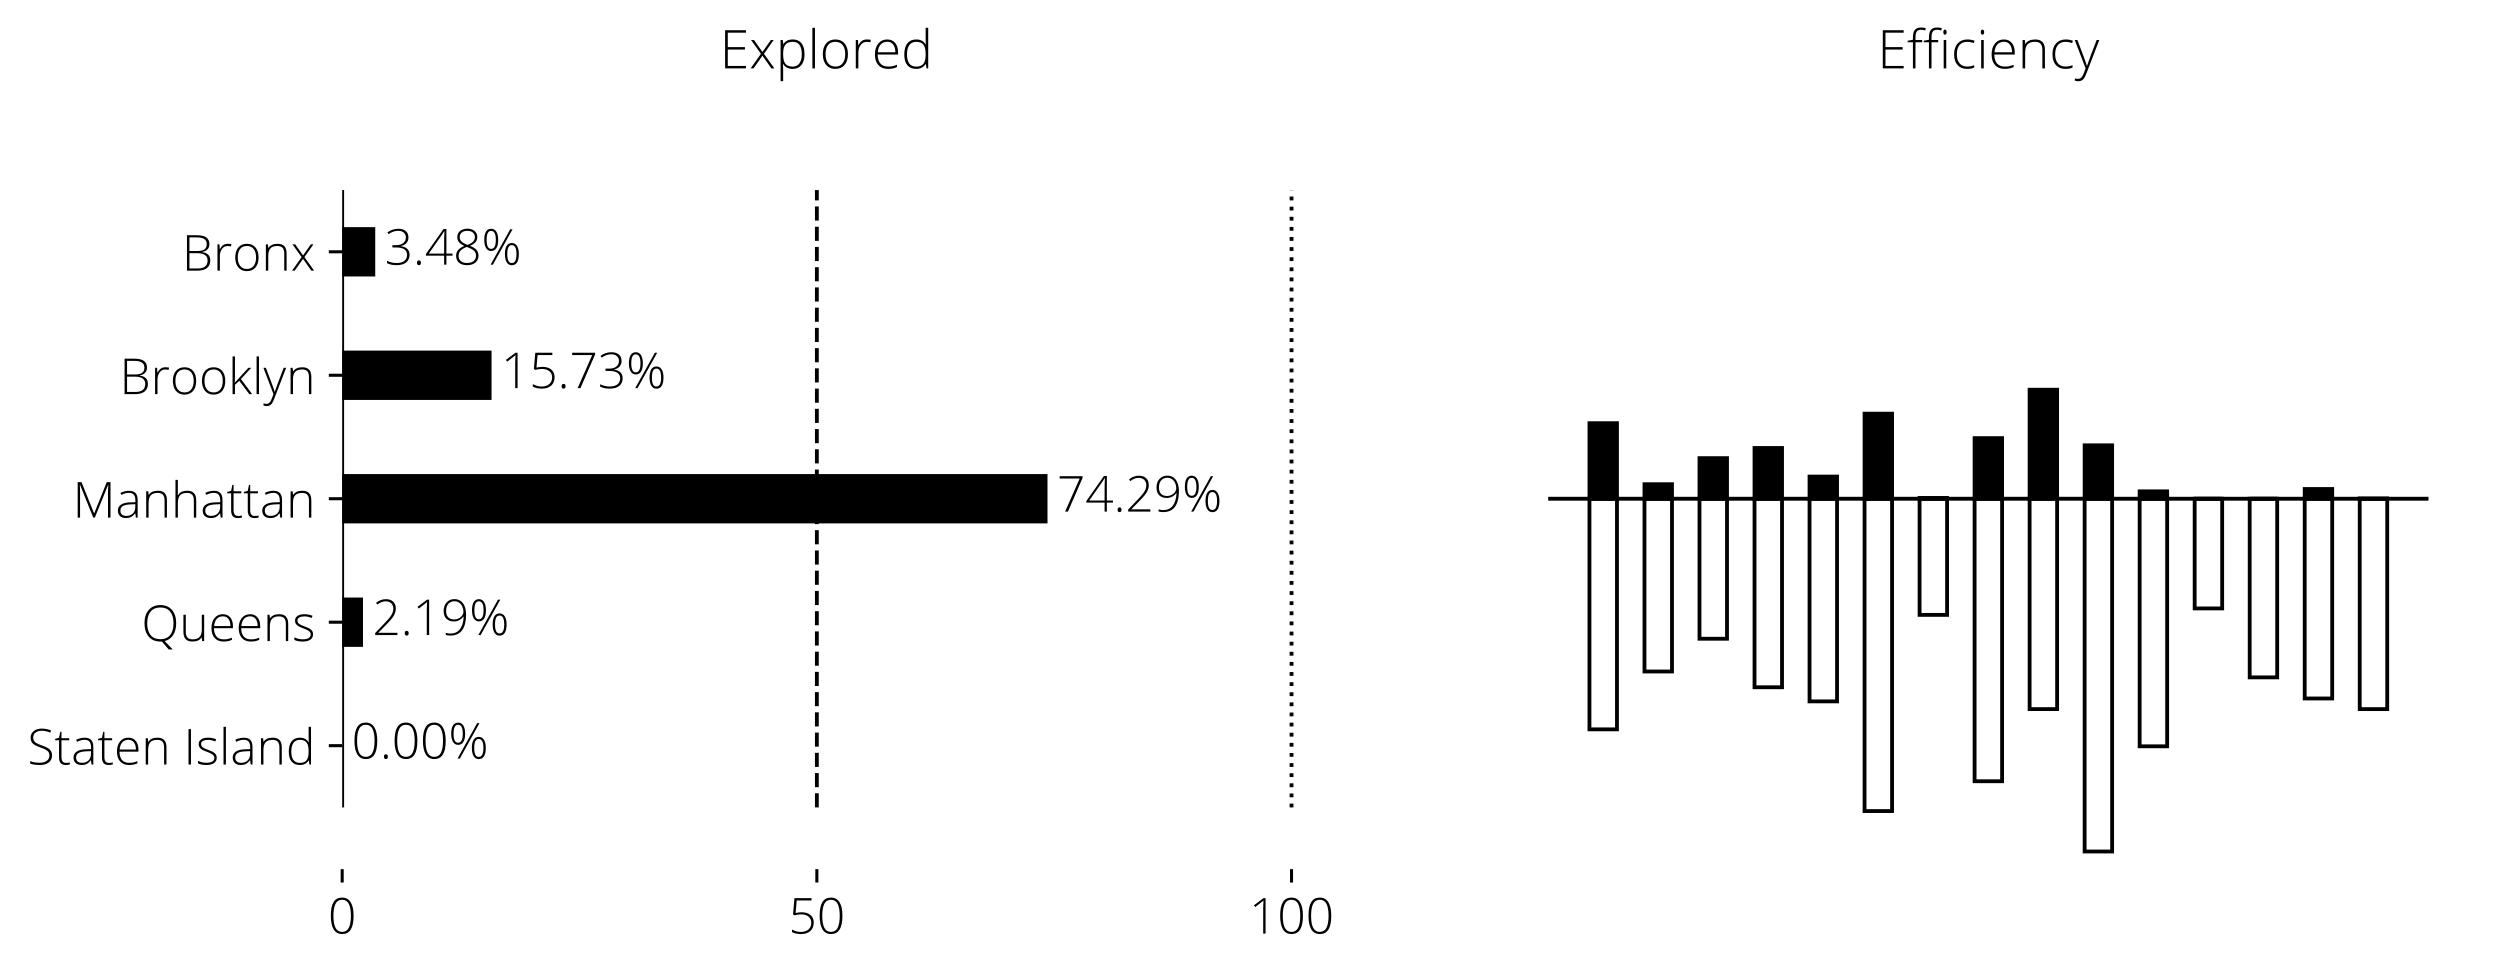
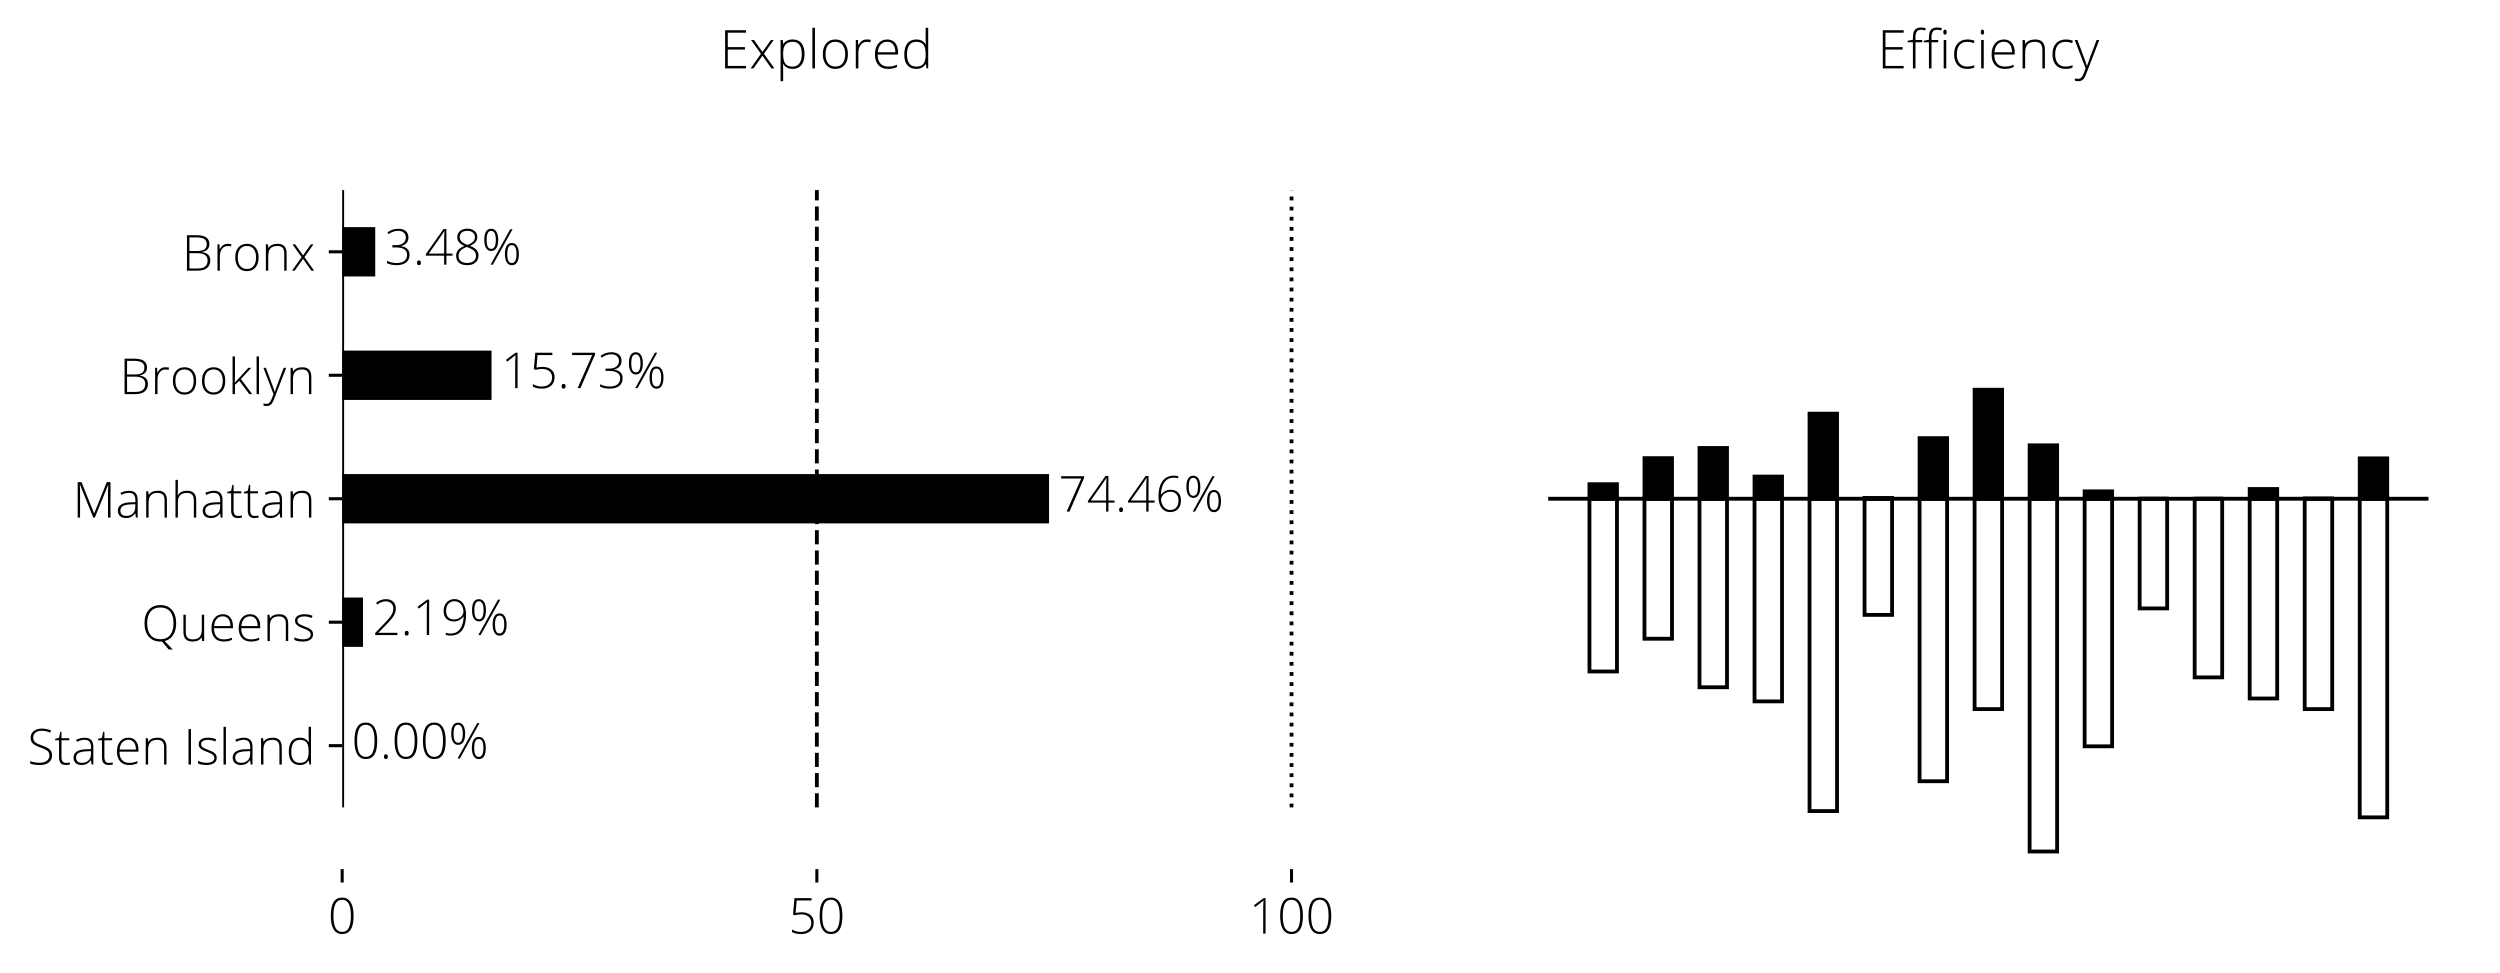
<svg xmlns="http://www.w3.org/2000/svg" xmlns:xlink="http://www.w3.org/1999/xlink" width="654.828pt" height="254.856pt" viewBox="0 0 654.828 254.856" version="1.1">
  <defs>
    <style type="text/css">*{stroke-linejoin: round; stroke-linecap: butt}</style>
  </defs>
  <g id="figure_1">
    <g id="patch_1">
      <path d="M 0 254.856  L 654.828 254.856  L 654.828 0  L 0 0  z " style="fill: #ffffff" />
    </g>
    <g id="axes_1">
      <g id="patch_2">
        <path d="M 89.628 227.654  L 343.265 227.654  L 343.265 33.614  L 89.628 33.614  L 89.628 227.654  z " style="fill: none" />
      </g>
      <g id="patch_3">
-         <path d="M 89.628 201.782  L 89.628 201.782  L 89.628 188.846  L 89.628 188.846  z " clip-path="url(#p11c38ba952)" />
+         <path d="M 89.628 201.782  L 89.628 201.782  L 89.628 188.846  L 89.628 188.846  z " clip-path="url(#p4a87112889)" />
      </g>
      <g id="patch_4">
-         <path d="M 89.628 169.442  L 95.077 169.442  L 95.077 156.506  L 89.628 156.506  z " clip-path="url(#p11c38ba952)" />
+         <path d="M 89.628 169.442  L 95.077 169.442  L 95.077 156.506  L 89.628 156.506  z " clip-path="url(#p4a87112889)" />
      </g>
      <g id="patch_5">
-         <path d="M 89.628 137.102  L 274.373 137.102  L 274.373 124.166  L 89.628 124.166  z " clip-path="url(#p11c38ba952)" />
+         <path d="M 89.628 137.102  L 274.776 137.102  L 274.776 124.166  L 89.628 124.166  z " clip-path="url(#p4a87112889)" />
      </g>
      <g id="patch_6">
-         <path d="M 89.628 104.762  L 128.753 104.762  L 128.753 91.826  L 89.628 91.826  z " clip-path="url(#p11c38ba952)" />
+         <path d="M 89.628 104.762  L 128.753 104.762  L 128.753 91.826  L 89.628 91.826  z " clip-path="url(#p4a87112889)" />
      </g>
      <g id="patch_7">
-         <path d="M 89.628 72.422  L 98.287 72.422  L 98.287 59.486  L 89.628 59.486  z " clip-path="url(#p11c38ba952)" />
+         <path d="M 89.628 72.422  L 98.287 72.422  L 98.287 59.486  L 89.628 59.486  z " clip-path="url(#p4a87112889)" />
      </g>
      <g id="matplotlib.axis_1">
        <g id="xtick_1">
          <g id="line2d_1">
            <defs>
-               <path id="m7d334b85c3" d="M 0 0  L 0 3.5  " style="stroke: #000000; stroke-width: 0.8" />
+               <path id="m765c7a4310" d="M 0 0  L 0 3.5  " style="stroke: #000000; stroke-width: 0.8" />
            </defs>
            <g>
-               <use xlink:href="#m7d334b85c3" x="89.628" y="227.654" style="stroke: #000000; stroke-width: 0.8" />
+               <use xlink:href="#m765c7a4310" x="89.628" y="227.654" style="stroke: #000000; stroke-width: 0.8" />
            </g>
          </g>
          <g id="text_1">
            <g transform="translate(85.91836 244.5322)scale(0.13 -0.13)">
              <defs>
                <path id="OpenSans-Light-30" d="M 3297 2297  Q 3297 1094 2930 515  Q 2563 -63 1819 -63  Q 1103 -63 731 532  Q 359 1128 359 2297  Q 359 3491 720 4066  Q 1081 4641 1819 4641  Q 2541 4641 2919 4045  Q 3297 3450 3297 2297  z M 697 2297  Q 697 1234 975 726  Q 1253 219 1819 219  Q 2409 219 2679 744  Q 2950 1269 2950 2297  Q 2950 3309 2679 3834  Q 2409 4359 1819 4359  Q 1228 4359 962 3834  Q 697 3309 697 2297  z " transform="scale(0.015625)" />
              </defs>
              <use xlink:href="#OpenSans-Light-30" />
            </g>
          </g>
        </g>
        <g id="xtick_2">
          <g id="line2d_2">
            <g>
-               <use xlink:href="#m7d334b85c3" x="213.96" y="227.654" style="stroke: #000000; stroke-width: 0.8" />
+               <use xlink:href="#m765c7a4310" x="213.96" y="227.654" style="stroke: #000000; stroke-width: 0.8" />
            </g>
          </g>
          <g id="text_2">
            <g transform="translate(206.5398 244.5322)scale(0.13 -0.13)">
              <defs>
                <path id="OpenSans-Light-35" d="M 1678 2747  Q 2409 2747 2829 2394  Q 3250 2041 3250 1422  Q 3250 719 2812 328  Q 2375 -63 1606 -63  Q 1266 -63 959 4  Q 653 72 447 197  L 447 519  Q 784 347 1046 280  Q 1309 213 1606 213  Q 2206 213 2568 530  Q 2931 847 2931 1388  Q 2931 1897 2578 2187  Q 2225 2478 1619 2478  Q 1213 2478 769 2356  L 581 2478  L 763 4569  L 2963 4569  L 2963 4269  L 1056 4269  L 916 2656  Q 1403 2747 1678 2747  z " transform="scale(0.015625)" />
              </defs>
              <use xlink:href="#OpenSans-Light-35" />
              <use xlink:href="#OpenSans-Light-30" x="57.08" />
            </g>
          </g>
        </g>
        <g id="xtick_3">
          <g id="line2d_3">
            <g>
-               <use xlink:href="#m7d334b85c3" x="338.292" y="227.654" style="stroke: #000000; stroke-width: 0.8" />
+               <use xlink:href="#m765c7a4310" x="338.292" y="227.654" style="stroke: #000000; stroke-width: 0.8" />
            </g>
          </g>
          <g id="text_3">
            <g transform="translate(327.1613 244.5322)scale(0.13 -0.13)">
              <defs>
                <path id="OpenSans-Light-31" d="M 2131 0  L 1825 0  L 1825 3328  Q 1825 3781 1863 4269  Q 1816 4222 1766 4178  Q 1716 4134 800 3419  L 622 3641  L 1863 4569  L 2131 4569  L 2131 0  z " transform="scale(0.015625)" />
              </defs>
              <use xlink:href="#OpenSans-Light-31" />
              <use xlink:href="#OpenSans-Light-30" x="57.08" />
              <use xlink:href="#OpenSans-Light-30" x="114.16" />
            </g>
          </g>
        </g>
      </g>
      <g id="matplotlib.axis_2">
        <g id="ytick_1">
          <g id="line2d_4">
            <defs>
-               <path id="m0db0ca33e8" d="M 0 0  L -3.5 0  " style="stroke: #000000; stroke-width: 0.8" />
+               <path id="mcdefa1ae62" d="M 0 0  L -3.5 0  " style="stroke: #000000; stroke-width: 0.8" />
            </defs>
            <g>
-               <use xlink:href="#m0db0ca33e8" x="89.628" y="195.314" style="stroke: #000000; stroke-width: 0.8" />
+               <use xlink:href="#mcdefa1ae62" x="89.628" y="195.314" style="stroke: #000000; stroke-width: 0.8" />
            </g>
          </g>
          <g id="text_4">
            <g transform="translate(7.2 200.2532)scale(0.13 -0.13)">
              <defs>
                <path id="OpenSans-Light-53" d="M 3169 1178  Q 3169 606 2748 271  Q 2328 -63 1631 -63  Q 794 -63 347 122  L 347 441  Q 841 231 1606 231  Q 2169 231 2498 489  Q 2828 747 2828 1166  Q 2828 1425 2718 1595  Q 2609 1766 2362 1906  Q 2116 2047 1638 2209  Q 938 2450 670 2729  Q 403 3009 403 3475  Q 403 3988 804 4311  Q 1206 4634 1838 4634  Q 2481 4634 3047 4391  L 2931 4116  Q 2363 4353 1844 4353  Q 1338 4353 1038 4118  Q 738 3884 738 3481  Q 738 3228 830 3065  Q 922 2903 1131 2773  Q 1341 2644 1850 2463  Q 2384 2278 2653 2104  Q 2922 1931 3045 1711  Q 3169 1491 3169 1178  z " transform="scale(0.015625)" />
                <path id="OpenSans-Light-74" d="M 1466 213  Q 1759 213 1978 263  L 1978 13  Q 1753 -63 1459 -63  Q 1009 -63 795 178  Q 581 419 581 934  L 581 3128  L 78 3128  L 78 3309  L 581 3450  L 738 4219  L 897 4219  L 897 3397  L 1894 3397  L 1894 3128  L 897 3128  L 897 978  Q 897 588 1034 400  Q 1172 213 1466 213  z " transform="scale(0.015625)" />
                <path id="OpenSans-Light-61" d="M 2631 0  L 2553 538  L 2528 538  Q 2272 209 2001 73  Q 1731 -63 1363 -63  Q 863 -63 584 193  Q 306 450 306 903  Q 306 1400 720 1675  Q 1134 1950 1919 1966  L 2566 1984  L 2566 2209  Q 2566 2694 2369 2941  Q 2172 3188 1734 3188  Q 1263 3188 756 2925  L 641 3194  Q 1200 3456 1747 3456  Q 2306 3456 2582 3165  Q 2859 2875 2859 2259  L 2859 0  L 2631 0  z M 1381 219  Q 1925 219 2239 530  Q 2553 841 2553 1394  L 2553 1728  L 1959 1703  Q 1244 1669 939 1480  Q 634 1291 634 891  Q 634 572 829 395  Q 1025 219 1381 219  z " transform="scale(0.015625)" />
                <path id="OpenSans-Light-65" d="M 1941 -63  Q 1200 -63 786 393  Q 372 850 372 1672  Q 372 2484 772 2973  Q 1172 3463 1850 3463  Q 2450 3463 2797 3044  Q 3144 2625 3144 1906  L 3144 1656  L 697 1656  Q 703 956 1023 587  Q 1344 219 1941 219  Q 2231 219 2451 259  Q 2672 300 3009 434  L 3009 153  Q 2722 28 2478 -17  Q 2234 -63 1941 -63  z M 1850 3188  Q 1359 3188 1062 2864  Q 766 2541 716 1931  L 2816 1931  Q 2816 2522 2559 2855  Q 2303 3188 1850 3188  z " transform="scale(0.015625)" />
                <path id="OpenSans-Light-6e" d="M 2938 0  L 2938 2203  Q 2938 2716 2722 2948  Q 2506 3181 2053 3181  Q 1444 3181 1161 2873  Q 878 2566 878 1875  L 878 0  L 569 0  L 569 3397  L 831 3397  L 891 2931  L 909 2931  Q 1241 3463 2088 3463  Q 3244 3463 3244 2222  L 3244 0  L 2938 0  z " transform="scale(0.015625)" />
                <path id="OpenSans-Light-20" transform="scale(0.015625)" />
                <path id="OpenSans-Light-49" d="M 647 0  L 647 4569  L 966 4569  L 966 0  L 647 0  z " transform="scale(0.015625)" />
                <path id="OpenSans-Light-73" d="M 2675 884  Q 2675 428 2328 182  Q 1981 -63 1344 -63  Q 663 -63 263 147  L 263 481  Q 775 225 1344 225  Q 1847 225 2108 392  Q 2369 559 2369 838  Q 2369 1094 2161 1269  Q 1953 1444 1478 1613  Q 969 1797 762 1930  Q 556 2063 451 2230  Q 347 2397 347 2638  Q 347 3019 667 3241  Q 988 3463 1563 3463  Q 2113 3463 2606 3256  L 2491 2975  Q 1991 3181 1563 3181  Q 1147 3181 903 3043  Q 659 2906 659 2663  Q 659 2397 848 2237  Q 1038 2078 1588 1881  Q 2047 1716 2256 1583  Q 2466 1450 2570 1281  Q 2675 1113 2675 884  z " transform="scale(0.015625)" />
                <path id="OpenSans-Light-6c" d="M 878 0  L 569 0  L 569 4863  L 878 4863  L 878 0  z " transform="scale(0.015625)" />
                <path id="OpenSans-Light-64" d="M 1813 3463  Q 2181 3463 2450 3328  Q 2719 3194 2931 2869  L 2950 2869  Q 2931 3263 2931 3641  L 2931 4863  L 3238 4863  L 3238 0  L 3034 0  L 2956 519  L 2931 519  Q 2544 -63 1819 -63  Q 1116 -63 744 375  Q 372 813 372 1650  Q 372 2531 740 2997  Q 1109 3463 1813 3463  z M 1813 3181  Q 1256 3181 976 2790  Q 697 2400 697 1656  Q 697 213 1819 213  Q 2394 213 2662 547  Q 2931 881 2931 1650  L 2931 1703  Q 2931 2491 2667 2836  Q 2403 3181 1813 3181  z " transform="scale(0.015625)" />
              </defs>
              <use xlink:href="#OpenSans-Light-53" />
              <use xlink:href="#OpenSans-Light-74" x="54.492" />
              <use xlink:href="#OpenSans-Light-61" x="87.988" />
              <use xlink:href="#OpenSans-Light-74" x="140.967" />
              <use xlink:href="#OpenSans-Light-65" x="174.463" />
              <use xlink:href="#OpenSans-Light-6e" x="229.346" />
              <use xlink:href="#OpenSans-Light-20" x="288.33" />
              <use xlink:href="#OpenSans-Light-49" x="314.307" />
              <use xlink:href="#OpenSans-Light-73" x="339.502" />
              <use xlink:href="#OpenSans-Light-6c" x="386.084" />
              <use xlink:href="#OpenSans-Light-61" x="408.691" />
              <use xlink:href="#OpenSans-Light-6e" x="461.67" />
              <use xlink:href="#OpenSans-Light-64" x="520.654" />
            </g>
          </g>
        </g>
        <g id="ytick_2">
          <g id="line2d_5">
            <g>
-               <use xlink:href="#m0db0ca33e8" x="89.628" y="162.974" style="stroke: #000000; stroke-width: 0.8" />
+               <use xlink:href="#mcdefa1ae62" x="89.628" y="162.974" style="stroke: #000000; stroke-width: 0.8" />
            </g>
          </g>
          <g id="text_5">
            <g transform="translate(37.03094 167.9132)scale(0.13 -0.13)">
              <defs>
                <path id="OpenSans-Light-51" d="M 4488 2291  Q 4488 1372 4094 770  Q 3700 169 3003 0  L 4044 -1088  L 3525 -1088  L 2644 -56  L 2541 -63  L 2444 -63  Q 1491 -63 947 570  Q 403 1203 403 2297  Q 403 3388 951 4014  Q 1500 4641 2450 4641  Q 3406 4641 3947 4011  Q 4488 3381 4488 2291  z M 750 2291  Q 750 1309 1187 773  Q 1625 238 2444 238  Q 3269 238 3705 769  Q 4141 1300 4141 2291  Q 4141 3278 3705 3804  Q 3269 4331 2450 4331  Q 1634 4331 1192 3800  Q 750 3269 750 2291  z " transform="scale(0.015625)" />
                <path id="OpenSans-Light-75" d="M 838 3397  L 838 1197  Q 838 684 1053 451  Q 1269 219 1722 219  Q 2328 219 2614 525  Q 2900 831 2900 1522  L 2900 3397  L 3206 3397  L 3206 0  L 2944 0  L 2888 469  L 2869 469  Q 2538 -63 1691 -63  Q 531 -63 531 1178  L 531 3397  L 838 3397  z " transform="scale(0.015625)" />
              </defs>
              <use xlink:href="#OpenSans-Light-51" />
              <use xlink:href="#OpenSans-Light-75" x="76.416" />
              <use xlink:href="#OpenSans-Light-65" x="135.4" />
              <use xlink:href="#OpenSans-Light-65" x="190.283" />
              <use xlink:href="#OpenSans-Light-6e" x="245.166" />
              <use xlink:href="#OpenSans-Light-73" x="304.15" />
            </g>
          </g>
        </g>
        <g id="ytick_3">
          <g id="line2d_6">
            <g>
-               <use xlink:href="#m0db0ca33e8" x="89.628" y="130.634" style="stroke: #000000; stroke-width: 0.8" />
+               <use xlink:href="#mcdefa1ae62" x="89.628" y="130.634" style="stroke: #000000; stroke-width: 0.8" />
            </g>
          </g>
          <g id="text_6">
            <g transform="translate(19.03406 135.5732)scale(0.13 -0.13)">
              <defs>
                <path id="OpenSans-Light-4d" d="M 2656 0  L 953 4219  L 928 4219  Q 953 3831 953 3425  L 953 0  L 647 0  L 647 4569  L 1141 4569  L 2759 550  L 2778 550  L 4397 4569  L 4878 4569  L 4878 0  L 4556 0  L 4556 3463  Q 4556 3825 4594 4213  L 4569 4213  L 2859 0  L 2656 0  z " transform="scale(0.015625)" />
                <path id="OpenSans-Light-68" d="M 2938 0  L 2938 2203  Q 2938 2716 2722 2948  Q 2506 3181 2053 3181  Q 1444 3181 1161 2873  Q 878 2566 878 1875  L 878 0  L 569 0  L 569 4863  L 878 4863  L 878 3316  L 863 2881  L 884 2881  Q 1075 3188 1365 3325  Q 1656 3463 2088 3463  Q 3244 3463 3244 2222  L 3244 0  L 2938 0  z " transform="scale(0.015625)" />
              </defs>
              <use xlink:href="#OpenSans-Light-4d" />
              <use xlink:href="#OpenSans-Light-61" x="86.279" />
              <use xlink:href="#OpenSans-Light-6e" x="139.258" />
              <use xlink:href="#OpenSans-Light-68" x="198.242" />
              <use xlink:href="#OpenSans-Light-61" x="257.227" />
              <use xlink:href="#OpenSans-Light-74" x="310.205" />
              <use xlink:href="#OpenSans-Light-74" x="343.701" />
              <use xlink:href="#OpenSans-Light-61" x="377.197" />
              <use xlink:href="#OpenSans-Light-6e" x="430.176" />
            </g>
          </g>
        </g>
        <g id="ytick_4">
          <g id="line2d_7">
            <g>
-               <use xlink:href="#m0db0ca33e8" x="89.628" y="98.294" style="stroke: #000000; stroke-width: 0.8" />
+               <use xlink:href="#mcdefa1ae62" x="89.628" y="98.294" style="stroke: #000000; stroke-width: 0.8" />
            </g>
          </g>
          <g id="text_7">
            <g transform="translate(31.31703 103.2332)scale(0.13 -0.13)">
              <defs>
                <path id="OpenSans-Light-42" d="M 647 4569  L 1900 4569  Q 2747 4569 3144 4281  Q 3541 3994 3541 3413  Q 3541 3016 3298 2752  Q 3056 2488 2591 2413  L 2591 2394  Q 3138 2313 3395 2048  Q 3653 1784 3653 1313  Q 3653 681 3234 340  Q 2816 0 2047 0  L 647 0  L 647 4569  z M 966 2534  L 1972 2534  Q 2616 2534 2908 2748  Q 3200 2963 3200 3419  Q 3200 3875 2870 4081  Q 2541 4288 1888 4288  L 966 4288  L 966 2534  z M 966 2253  L 966 281  L 2041 281  Q 3309 281 3309 1313  Q 3309 2253 1972 2253  L 966 2253  z " transform="scale(0.015625)" />
                <path id="OpenSans-Light-72" d="M 1906 3463  Q 2122 3463 2369 3419  L 2309 3122  Q 2097 3175 1869 3175  Q 1434 3175 1156 2806  Q 878 2438 878 1875  L 878 0  L 569 0  L 569 3397  L 831 3397  L 863 2784  L 884 2784  Q 1094 3159 1331 3311  Q 1569 3463 1906 3463  z " transform="scale(0.015625)" />
                <path id="OpenSans-Light-6f" d="M 3378 1703  Q 3378 872 2975 404  Q 2572 -63 1863 -63  Q 1416 -63 1075 153  Q 734 369 553 772  Q 372 1175 372 1703  Q 372 2534 775 2998  Q 1178 3463 1881 3463  Q 2581 3463 2979 2992  Q 3378 2522 3378 1703  z M 697 1703  Q 697 1003 1005 611  Q 1313 219 1875 219  Q 2438 219 2745 611  Q 3053 1003 3053 1703  Q 3053 2406 2742 2793  Q 2431 3181 1869 3181  Q 1306 3181 1001 2795  Q 697 2409 697 1703  z " transform="scale(0.015625)" />
                <path id="OpenSans-Light-6b" d="M 872 1491  L 2606 3397  L 2981 3397  L 1644 1947  L 3097 0  L 2725 0  L 1434 1716  L 878 1209  L 878 0  L 569 0  L 569 4863  L 878 4863  L 878 2425  L 856 1491  L 872 1491  z " transform="scale(0.015625)" />
                <path id="OpenSans-Light-79" d="M 0 3397  L 319 3397  L 1038 1491  Q 1366 613 1453 306  L 1472 306  Q 1603 709 1900 1509  L 2619 3397  L 2938 3397  L 1416 -550  Q 1231 -1031 1106 -1200  Q 981 -1369 814 -1453  Q 647 -1538 409 -1538  Q 231 -1538 13 -1472  L 13 -1203  Q 194 -1253 403 -1253  Q 563 -1253 684 -1178  Q 806 -1103 904 -945  Q 1003 -788 1133 -445  Q 1263 -103 1300 0  L 0 3397  z " transform="scale(0.015625)" />
              </defs>
              <use xlink:href="#OpenSans-Light-42" />
              <use xlink:href="#OpenSans-Light-72" x="62.695" />
              <use xlink:href="#OpenSans-Light-6f" x="101.611" />
              <use xlink:href="#OpenSans-Light-6f" x="160.205" />
              <use xlink:href="#OpenSans-Light-6b" x="218.799" />
              <use xlink:href="#OpenSans-Light-6c" x="267.188" />
              <use xlink:href="#OpenSans-Light-79" x="289.795" />
              <use xlink:href="#OpenSans-Light-6e" x="335.693" />
            </g>
          </g>
        </g>
        <g id="ytick_5">
          <g id="line2d_8">
            <g>
-               <use xlink:href="#m0db0ca33e8" x="89.628" y="65.954" style="stroke: #000000; stroke-width: 0.8" />
+               <use xlink:href="#mcdefa1ae62" x="89.628" y="65.954" style="stroke: #000000; stroke-width: 0.8" />
            </g>
          </g>
          <g id="text_8">
            <g transform="translate(47.65641 70.89317)scale(0.13 -0.13)">
              <defs>
                <path id="OpenSans-Light-78" d="M 1403 1747  L 219 3397  L 575 3397  L 1588 1966  L 2591 3397  L 2931 3397  L 1766 1747  L 3016 0  L 2656 0  L 1588 1516  L 513 0  L 172 0  L 1403 1747  z " transform="scale(0.015625)" />
              </defs>
              <use xlink:href="#OpenSans-Light-42" />
              <use xlink:href="#OpenSans-Light-72" x="62.695" />
              <use xlink:href="#OpenSans-Light-6f" x="101.611" />
              <use xlink:href="#OpenSans-Light-6e" x="160.205" />
              <use xlink:href="#OpenSans-Light-78" x="219.189" />
            </g>
          </g>
        </g>
      </g>
      <g id="LineCollection_1">
-         <path d="M 89.628 211.484  L 89.628 49.784  " clip-path="url(#p11c38ba952)" style="fill: none; stroke: #000000" />
+         <path d="M 89.628 211.484  L 89.628 49.784  " clip-path="url(#p4a87112889)" style="fill: none; stroke: #000000" />
      </g>
      <g id="LineCollection_2">
-         <path d="M 213.96 211.484  L 213.96 49.784  " clip-path="url(#p11c38ba952)" style="fill: none; stroke-dasharray: 3.7,1.6; stroke-dashoffset: 0; stroke: #000000" />
+         <path d="M 213.96 211.484  L 213.96 49.784  " clip-path="url(#p4a87112889)" style="fill: none; stroke-dasharray: 3.7,1.6; stroke-dashoffset: 0; stroke: #000000" />
      </g>
      <g id="LineCollection_3">
-         <path d="M 338.292 211.484  L 338.292 49.784  " clip-path="url(#p11c38ba952)" style="fill: none; stroke-dasharray: 1,1.65; stroke-dashoffset: 0; stroke: #000000" />
+         <path d="M 338.292 211.484  L 338.292 49.784  " clip-path="url(#p4a87112889)" style="fill: none; stroke-dasharray: 1,1.65; stroke-dashoffset: 0; stroke: #000000" />
      </g>
      <g id="text_9">
        <g transform="translate(92.11507 198.6911)scale(0.13 -0.13)">
          <defs>
            <path id="OpenSans-Light-2e" d="M 506 244  Q 506 550 756 550  Q 1013 550 1013 244  Q 1013 -63 756 -63  Q 506 -63 506 244  z " transform="scale(0.015625)" />
            <path id="OpenSans-Light-25" d="M 659 3206  Q 659 2625 800 2333  Q 941 2041 1241 2041  Q 1844 2041 1844 3206  Q 1844 3781 1689 4070  Q 1534 4359 1241 4359  Q 941 4359 800 4070  Q 659 3781 659 3206  z M 2150 3206  Q 2150 2500 1915 2133  Q 1681 1766 1241 1766  Q 825 1766 589 2142  Q 353 2519 353 3206  Q 353 3903 578 4268  Q 803 4634 1241 4634  Q 1675 4634 1912 4257  Q 2150 3881 2150 3206  z M 3322 1369  Q 3322 791 3462 502  Q 3603 213 3903 213  Q 4506 213 4506 1369  Q 4506 2522 3903 2522  Q 3603 2522 3462 2236  Q 3322 1950 3322 1369  z M 4813 1369  Q 4813 663 4581 295  Q 4350 -72 3909 -72  Q 3484 -72 3250 308  Q 3016 688 3016 1369  Q 3016 2072 3245 2434  Q 3475 2797 3909 2797  Q 4338 2797 4575 2422  Q 4813 2047 4813 1369  z M 4000 4569  L 1466 0  L 1166 0  L 3700 4569  L 4000 4569  z " transform="scale(0.015625)" />
          </defs>
          <use xlink:href="#OpenSans-Light-30" />
          <use xlink:href="#OpenSans-Light-2e" x="57.08" />
          <use xlink:href="#OpenSans-Light-30" x="80.859" />
          <use xlink:href="#OpenSans-Light-30" x="137.939" />
          <use xlink:href="#OpenSans-Light-25" x="195.02" />
        </g>
      </g>
      <g id="text_10">
        <g transform="translate(97.5641 166.3511)scale(0.13 -0.13)">
          <defs>
            <path id="OpenSans-Light-32" d="M 3213 0  L 353 0  L 353 275  L 1569 1544  Q 2081 2075 2287 2356  Q 2494 2638 2591 2894  Q 2688 3150 2688 3431  Q 2688 3841 2419 4097  Q 2150 4353 1722 4353  Q 1150 4353 628 3938  L 459 4153  Q 1031 4634 1728 4634  Q 2325 4634 2667 4315  Q 3009 3997 3009 3438  Q 3009 2984 2779 2561  Q 2550 2138 1941 1516  L 769 313  L 769 300  L 3213 300  L 3213 0  z " transform="scale(0.015625)" />
            <path id="OpenSans-Light-39" d="M 3238 2631  Q 3238 1731 3002 1125  Q 2766 519 2314 228  Q 1863 -63 1222 -63  Q 897 -63 622 19  L 622 288  Q 756 244 945 220  Q 1134 197 1234 197  Q 2006 197 2443 755  Q 2881 1313 2931 2381  L 2894 2381  Q 2666 2081 2350 1920  Q 2034 1759 1691 1759  Q 1056 1759 701 2109  Q 347 2459 347 3103  Q 347 3791 736 4216  Q 1125 4641 1747 4641  Q 2197 4641 2534 4405  Q 2872 4169 3055 3712  Q 3238 3256 3238 2631  z M 1747 4366  Q 1253 4366 959 4033  Q 666 3700 666 3122  Q 666 2578 937 2297  Q 1209 2016 1716 2016  Q 2031 2016 2304 2156  Q 2578 2297 2739 2530  Q 2900 2763 2900 3003  Q 2900 3369 2754 3687  Q 2609 4006 2348 4186  Q 2088 4366 1747 4366  z " transform="scale(0.015625)" />
          </defs>
          <use xlink:href="#OpenSans-Light-32" />
          <use xlink:href="#OpenSans-Light-2e" x="57.08" />
          <use xlink:href="#OpenSans-Light-31" x="80.859" />
          <use xlink:href="#OpenSans-Light-39" x="137.939" />
          <use xlink:href="#OpenSans-Light-25" x="195.02" />
        </g>
      </g>
      <g id="text_11">
-         <g transform="translate(276.8593 134.0111)scale(0.13 -0.13)">
+         <g transform="translate(277.2623 134.0111)scale(0.13 -0.13)">
          <defs>
            <path id="OpenSans-Light-37" d="M 1044 0  L 2925 4269  L 341 4269  L 341 4569  L 3297 4569  L 3297 4341  L 1409 0  L 1044 0  z " transform="scale(0.015625)" />
            <path id="OpenSans-Light-34" d="M 3566 1166  L 2778 1166  L 2778 0  L 2484 0  L 2484 1166  L 134 1166  L 134 1375  L 2400 4594  L 2778 4594  L 2778 1434  L 3566 1434  L 3566 1166  z M 2484 1434  L 2484 2741  Q 2484 3684 2528 4325  L 2503 4325  Q 2441 4209 2119 3738  L 506 1434  L 2484 1434  z " transform="scale(0.015625)" />
+             <path id="OpenSans-Light-36" d="M 409 1947  Q 409 2838 651 3445  Q 894 4053 1339 4347  Q 1784 4641 2413 4641  Q 2706 4641 2950 4569  L 2950 4294  Q 2722 4378 2400 4378  Q 1628 4378 1198 3822  Q 769 3266 716 2203  L 756 2203  Q 994 2509 1300 2665  Q 1606 2822 1947 2822  Q 2588 2822 2948 2456  Q 3309 2091 3309 1447  Q 3309 747 2929 342  Q 2550 -63 1906 -63  Q 1213 -63 811 467  Q 409 997 409 1947  z M 1906 213  Q 2419 213 2703 534  Q 2988 856 2988 1453  Q 2988 1978 2706 2272  Q 2425 2566 1941 2566  Q 1622 2566 1348 2425  Q 1075 2284 912 2051  Q 750 1819 750 1575  Q 750 1228 904 908  Q 1059 588 1323 400  Q 1588 213 1906 213  z " transform="scale(0.015625)" />
          </defs>
          <use xlink:href="#OpenSans-Light-37" />
          <use xlink:href="#OpenSans-Light-34" x="57.08" />
          <use xlink:href="#OpenSans-Light-2e" x="114.16" />
-           <use xlink:href="#OpenSans-Light-32" x="137.939" />
-           <use xlink:href="#OpenSans-Light-39" x="195.02" />
+           <use xlink:href="#OpenSans-Light-34" x="137.939" />
+           <use xlink:href="#OpenSans-Light-36" x="195.02" />
          <use xlink:href="#OpenSans-Light-25" x="252.1" />
        </g>
      </g>
      <g id="text_12">
        <g transform="translate(131.2399 101.6711)scale(0.13 -0.13)">
          <defs>
            <path id="OpenSans-Light-33" d="M 3059 3494  Q 3059 3069 2792 2778  Q 2525 2488 2075 2406  L 2075 2388  Q 2625 2319 2912 2037  Q 3200 1756 3200 1281  Q 3200 641 2764 289  Q 2328 -63 1509 -63  Q 813 -63 294 197  L 294 506  Q 556 369 882 291  Q 1209 213 1497 213  Q 2188 213 2534 492  Q 2881 772 2881 1281  Q 2881 1734 2526 1978  Q 2172 2222 1484 2222  L 991 2222  L 991 2522  L 1491 2522  Q 2059 2522 2392 2792  Q 2725 3063 2725 3525  Q 2725 3906 2454 4136  Q 2184 4366 1747 4366  Q 1406 4366 1125 4270  Q 844 4175 494 3944  L 341 4153  Q 606 4375 981 4504  Q 1356 4634 1741 4634  Q 2372 4634 2715 4336  Q 3059 4038 3059 3494  z " transform="scale(0.015625)" />
          </defs>
          <use xlink:href="#OpenSans-Light-31" />
          <use xlink:href="#OpenSans-Light-35" x="57.08" />
          <use xlink:href="#OpenSans-Light-2e" x="114.16" />
          <use xlink:href="#OpenSans-Light-37" x="137.939" />
          <use xlink:href="#OpenSans-Light-33" x="195.02" />
          <use xlink:href="#OpenSans-Light-25" x="252.1" />
        </g>
      </g>
      <g id="text_13">
        <g transform="translate(100.7736 69.33114)scale(0.13 -0.13)">
          <defs>
            <path id="OpenSans-Light-38" d="M 1819 4647  Q 2400 4647 2754 4350  Q 3109 4053 3109 3547  Q 3109 3197 2889 2928  Q 2669 2659 2175 2431  Q 2775 2184 3019 1890  Q 3263 1597 3263 1178  Q 3263 613 2867 275  Q 2472 -63 1806 -63  Q 1116 -63 747 253  Q 378 569 378 1172  Q 378 1581 637 1890  Q 897 2200 1441 2419  Q 938 2656 731 2920  Q 525 3184 525 3553  Q 525 3881 690 4129  Q 856 4378 1154 4512  Q 1453 4647 1819 4647  z M 697 1125  Q 697 694 989 456  Q 1281 219 1806 219  Q 2319 219 2631 470  Q 2944 722 2944 1153  Q 2944 1541 2698 1783  Q 2453 2025 1753 2291  Q 1178 2069 937 1800  Q 697 1531 697 1125  z M 1813 4366  Q 1372 4366 1105 4148  Q 838 3931 838 3553  Q 838 3334 936 3167  Q 1034 3000 1220 2864  Q 1406 2728 1844 2547  Q 2353 2744 2575 2981  Q 2797 3219 2797 3553  Q 2797 3928 2533 4147  Q 2269 4366 1813 4366  z " transform="scale(0.015625)" />
          </defs>
          <use xlink:href="#OpenSans-Light-33" />
          <use xlink:href="#OpenSans-Light-2e" x="57.08" />
          <use xlink:href="#OpenSans-Light-34" x="80.859" />
          <use xlink:href="#OpenSans-Light-38" x="137.939" />
          <use xlink:href="#OpenSans-Light-25" x="195.02" />
        </g>
      </g>
      <g id="text_14">
        <g transform="translate(188.5144 17.91219)scale(0.14 -0.14)">
          <defs>
            <path id="OpenSans-Light-45" d="M 3144 0  L 647 0  L 647 4569  L 3144 4569  L 3144 4275  L 966 4275  L 966 2547  L 3022 2547  L 3022 2253  L 966 2253  L 966 294  L 3144 294  L 3144 0  z " transform="scale(0.015625)" />
            <path id="OpenSans-Light-70" d="M 2022 -63  Q 1238 -63 878 525  L 856 525  L 866 263  Q 878 31 878 -244  L 878 -1538  L 569 -1538  L 569 3397  L 831 3397  L 891 2913  L 909 2913  Q 1259 3463 2028 3463  Q 2716 3463 3077 3011  Q 3438 2559 3438 1697  Q 3438 859 3058 398  Q 2678 -63 2022 -63  z M 2016 213  Q 2538 213 2823 600  Q 3109 988 3109 1684  Q 3109 3181 2028 3181  Q 1434 3181 1156 2854  Q 878 2528 878 1791  L 878 1691  Q 878 894 1145 553  Q 1413 213 2016 213  z " transform="scale(0.015625)" />
          </defs>
          <use xlink:href="#OpenSans-Light-45" />
          <use xlink:href="#OpenSans-Light-78" x="55.176" />
          <use xlink:href="#OpenSans-Light-70" x="104.98" />
          <use xlink:href="#OpenSans-Light-6c" x="164.502" />
          <use xlink:href="#OpenSans-Light-6f" x="187.109" />
          <use xlink:href="#OpenSans-Light-72" x="245.703" />
          <use xlink:href="#OpenSans-Light-65" x="284.619" />
          <use xlink:href="#OpenSans-Light-64" x="339.502" />
        </g>
      </g>
    </g>
    <g id="axes_2">
      <g id="patch_8">
-         <path d="M 416.329 130.634  L 423.535 130.634  L 423.535 110.846  L 416.329 110.846  z " clip-path="url(#p01ae93f8e1)" style="stroke: #000000; stroke-linejoin: miter" />
+         <path d="M 416.329 130.634  L 423.535 130.634  L 423.535 126.831  L 416.329 126.831  z " clip-path="url(#p3a66ae2904)" style="stroke: #000000; stroke-linejoin: miter" />
      </g>
      <g id="patch_9">
-         <path d="M 430.741 130.634  L 437.946 130.634  L 437.946 126.831  L 430.741 126.831  z " clip-path="url(#p01ae93f8e1)" style="stroke: #000000; stroke-linejoin: miter" />
+         <path d="M 430.741 130.634  L 437.946 130.634  L 437.946 120.003  L 430.741 120.003  z " clip-path="url(#p3a66ae2904)" style="stroke: #000000; stroke-linejoin: miter" />
      </g>
      <g id="patch_10">
-         <path d="M 445.152 130.634  L 452.357 130.634  L 452.357 120.003  L 445.152 120.003  z " clip-path="url(#p01ae93f8e1)" style="stroke: #000000; stroke-linejoin: miter" />
+         <path d="M 445.152 130.634  L 452.357 130.634  L 452.357 117.343  L 445.152 117.343  z " clip-path="url(#p3a66ae2904)" style="stroke: #000000; stroke-linejoin: miter" />
      </g>
      <g id="patch_11">
-         <path d="M 459.563 130.634  L 466.768 130.634  L 466.768 117.343  L 459.563 117.343  z " clip-path="url(#p01ae93f8e1)" style="stroke: #000000; stroke-linejoin: miter" />
+         <path d="M 459.563 130.634  L 466.768 130.634  L 466.768 124.829  L 459.563 124.829  z " clip-path="url(#p3a66ae2904)" style="stroke: #000000; stroke-linejoin: miter" />
      </g>
      <g id="patch_12">
-         <path d="M 473.974 130.634  L 481.18 130.634  L 481.18 124.829  L 473.974 124.829  z " clip-path="url(#p01ae93f8e1)" style="stroke: #000000; stroke-linejoin: miter" />
+         <path d="M 473.974 130.634  L 481.18 130.634  L 481.18 108.35  L 473.974 108.35  z " clip-path="url(#p3a66ae2904)" style="stroke: #000000; stroke-linejoin: miter" />
      </g>
      <g id="patch_13">
-         <path d="M 488.385 130.634  L 495.591 130.634  L 495.591 108.35  L 488.385 108.35  z " clip-path="url(#p01ae93f8e1)" style="stroke: #000000; stroke-linejoin: miter" />
+         <path d="M 488.385 130.634  L 495.591 130.634  L 495.591 130.425  L 488.385 130.425  z " clip-path="url(#p3a66ae2904)" style="stroke: #000000; stroke-linejoin: miter" />
      </g>
      <g id="patch_14">
-         <path d="M 502.796 130.634  L 510.002 130.634  L 510.002 130.425  L 502.796 130.425  z " clip-path="url(#p01ae93f8e1)" style="stroke: #000000; stroke-linejoin: miter" />
+         <path d="M 502.796 130.634  L 510.002 130.634  L 510.002 114.761  L 502.796 114.761  z " clip-path="url(#p3a66ae2904)" style="stroke: #000000; stroke-linejoin: miter" />
      </g>
      <g id="patch_15">
-         <path d="M 517.207 130.634  L 524.413 130.634  L 524.413 114.761  L 517.207 114.761  z " clip-path="url(#p01ae93f8e1)" style="stroke: #000000; stroke-linejoin: miter" />
+         <path d="M 517.207 130.634  L 524.413 130.634  L 524.413 102.082  L 517.207 102.082  z " clip-path="url(#p3a66ae2904)" style="stroke: #000000; stroke-linejoin: miter" />
      </g>
      <g id="patch_16">
-         <path d="M 531.619 130.634  L 538.824 130.634  L 538.824 102.082  L 531.619 102.082  z " clip-path="url(#p01ae93f8e1)" style="stroke: #000000; stroke-linejoin: miter" />
+         <path d="M 531.619 130.634  L 538.824 130.634  L 538.824 116.644  L 531.619 116.644  z " clip-path="url(#p3a66ae2904)" style="stroke: #000000; stroke-linejoin: miter" />
      </g>
      <g id="patch_17">
-         <path d="M 546.03 130.634  L 553.235 130.634  L 553.235 116.644  L 546.03 116.644  z " clip-path="url(#p01ae93f8e1)" style="stroke: #000000; stroke-linejoin: miter" />
+         <path d="M 546.03 130.634  L 553.235 130.634  L 553.235 128.701  L 546.03 128.701  z " clip-path="url(#p3a66ae2904)" style="stroke: #000000; stroke-linejoin: miter" />
      </g>
      <g id="patch_18">
-         <path d="M 560.441 130.634  L 567.647 130.634  L 567.647 128.701  L 560.441 128.701  z " clip-path="url(#p01ae93f8e1)" style="stroke: #000000; stroke-linejoin: miter" />
+         <path d="M 560.441 130.634  L 567.647 130.634  L 567.647 130.634  L 560.441 130.634  z " clip-path="url(#p3a66ae2904)" style="stroke: #000000; stroke-linejoin: miter" />
      </g>
      <g id="patch_19">
-         <path d="M 574.852 130.634  L 582.058 130.634  L 582.058 130.634  L 574.852 130.634  z " clip-path="url(#p01ae93f8e1)" style="stroke: #000000; stroke-linejoin: miter" />
+         <path d="M 574.852 130.634  L 582.058 130.634  L 582.058 130.634  L 574.852 130.634  z " clip-path="url(#p3a66ae2904)" style="stroke: #000000; stroke-linejoin: miter" />
      </g>
      <g id="patch_20">
-         <path d="M 589.263 130.634  L 596.469 130.634  L 596.469 130.634  L 589.263 130.634  z " clip-path="url(#p01ae93f8e1)" style="stroke: #000000; stroke-linejoin: miter" />
+         <path d="M 589.263 130.634  L 596.469 130.634  L 596.469 128.083  L 589.263 128.083  z " clip-path="url(#p3a66ae2904)" style="stroke: #000000; stroke-linejoin: miter" />
      </g>
      <g id="patch_21">
-         <path d="M 603.674 130.634  L 610.88 130.634  L 610.88 128.083  L 603.674 128.083  z " clip-path="url(#p01ae93f8e1)" style="stroke: #000000; stroke-linejoin: miter" />
+         <path d="M 603.674 130.634  L 610.88 130.634  L 610.88 130.58  L 603.674 130.58  z " clip-path="url(#p3a66ae2904)" style="stroke: #000000; stroke-linejoin: miter" />
      </g>
      <g id="patch_22">
-         <path d="M 618.086 130.634  L 625.291 130.634  L 625.291 130.58  L 618.086 130.58  z " clip-path="url(#p01ae93f8e1)" style="stroke: #000000; stroke-linejoin: miter" />
+         <path d="M 618.086 130.634  L 625.291 130.634  L 625.291 120.059  L 618.086 120.059  z " clip-path="url(#p3a66ae2904)" style="stroke: #000000; stroke-linejoin: miter" />
      </g>
      <g id="patch_23">
-         <path d="M 416.329 130.634  L 423.535 130.634  L 423.535 191.039  L 416.329 191.039  L 416.329 130.634  z " clip-path="url(#p01ae93f8e1)" style="fill: none; stroke: #000000; stroke-linejoin: miter" />
+         <path d="M 416.329 130.634  L 423.535 130.634  L 423.535 175.884  L 416.329 175.884  L 416.329 130.634  z " clip-path="url(#p3a66ae2904)" style="fill: none; stroke: #000000; stroke-linejoin: miter" />
      </g>
      <g id="patch_24">
-         <path d="M 430.741 130.634  L 437.946 130.634  L 437.946 175.884  L 430.741 175.884  L 430.741 130.634  z " clip-path="url(#p01ae93f8e1)" style="fill: none; stroke: #000000; stroke-linejoin: miter" />
+         <path d="M 430.741 130.634  L 437.946 130.634  L 437.946 167.306  L 430.741 167.306  L 430.741 130.634  z " clip-path="url(#p3a66ae2904)" style="fill: none; stroke: #000000; stroke-linejoin: miter" />
      </g>
      <g id="patch_25">
-         <path d="M 445.152 130.634  L 452.357 130.634  L 452.357 167.306  L 445.152 167.306  L 445.152 130.634  z " clip-path="url(#p01ae93f8e1)" style="fill: none; stroke: #000000; stroke-linejoin: miter" />
+         <path d="M 445.152 130.634  L 452.357 130.634  L 452.357 180.014  L 445.152 180.014  L 445.152 130.634  z " clip-path="url(#p3a66ae2904)" style="fill: none; stroke: #000000; stroke-linejoin: miter" />
      </g>
      <g id="patch_26">
-         <path d="M 459.563 130.634  L 466.768 130.634  L 466.768 180.014  L 459.563 180.014  L 459.563 130.634  z " clip-path="url(#p01ae93f8e1)" style="fill: none; stroke: #000000; stroke-linejoin: miter" />
+         <path d="M 459.563 130.634  L 466.768 130.634  L 466.768 183.713  L 459.563 183.713  L 459.563 130.634  z " clip-path="url(#p3a66ae2904)" style="fill: none; stroke: #000000; stroke-linejoin: miter" />
      </g>
      <g id="patch_27">
-         <path d="M 473.974 130.634  L 481.18 130.634  L 481.18 183.713  L 473.974 183.713  L 473.974 130.634  z " clip-path="url(#p01ae93f8e1)" style="fill: none; stroke: #000000; stroke-linejoin: miter" />
+         <path d="M 473.974 130.634  L 481.18 130.634  L 481.18 212.443  L 473.974 212.443  L 473.974 130.634  z " clip-path="url(#p3a66ae2904)" style="fill: none; stroke: #000000; stroke-linejoin: miter" />
      </g>
      <g id="patch_28">
-         <path d="M 488.385 130.634  L 495.591 130.634  L 495.591 212.443  L 488.385 212.443  L 488.385 130.634  z " clip-path="url(#p01ae93f8e1)" style="fill: none; stroke: #000000; stroke-linejoin: miter" />
+         <path d="M 488.385 130.634  L 495.591 130.634  L 495.591 161.058  L 488.385 161.058  L 488.385 130.634  z " clip-path="url(#p3a66ae2904)" style="fill: none; stroke: #000000; stroke-linejoin: miter" />
      </g>
      <g id="patch_29">
-         <path d="M 502.796 130.634  L 510.002 130.634  L 510.002 161.058  L 502.796 161.058  L 502.796 130.634  z " clip-path="url(#p01ae93f8e1)" style="fill: none; stroke: #000000; stroke-linejoin: miter" />
+         <path d="M 502.796 130.634  L 510.002 130.634  L 510.002 204.632  L 502.796 204.632  L 502.796 130.634  z " clip-path="url(#p3a66ae2904)" style="fill: none; stroke: #000000; stroke-linejoin: miter" />
      </g>
      <g id="patch_30">
-         <path d="M 517.207 130.634  L 524.413 130.634  L 524.413 204.632  L 517.207 204.632  L 517.207 130.634  z " clip-path="url(#p01ae93f8e1)" style="fill: none; stroke: #000000; stroke-linejoin: miter" />
+         <path d="M 517.207 130.634  L 524.413 130.634  L 524.413 185.734  L 517.207 185.734  L 517.207 130.634  z " clip-path="url(#p3a66ae2904)" style="fill: none; stroke: #000000; stroke-linejoin: miter" />
      </g>
      <g id="patch_31">
-         <path d="M 531.619 130.634  L 538.824 130.634  L 538.824 185.734  L 531.619 185.734  L 531.619 130.634  z " clip-path="url(#p01ae93f8e1)" style="fill: none; stroke: #000000; stroke-linejoin: miter" />
+         <path d="M 531.619 130.634  L 538.824 130.634  L 538.824 223.035  L 531.619 223.035  L 531.619 130.634  z " clip-path="url(#p3a66ae2904)" style="fill: none; stroke: #000000; stroke-linejoin: miter" />
      </g>
      <g id="patch_32">
-         <path d="M 546.03 130.634  L 553.235 130.634  L 553.235 223.035  L 546.03 223.035  L 546.03 130.634  z " clip-path="url(#p01ae93f8e1)" style="fill: none; stroke: #000000; stroke-linejoin: miter" />
+         <path d="M 546.03 130.634  L 553.235 130.634  L 553.235 195.48  L 546.03 195.48  L 546.03 130.634  z " clip-path="url(#p3a66ae2904)" style="fill: none; stroke: #000000; stroke-linejoin: miter" />
      </g>
      <g id="patch_33">
-         <path d="M 560.441 130.634  L 567.647 130.634  L 567.647 195.48  L 560.441 195.48  L 560.441 130.634  z " clip-path="url(#p01ae93f8e1)" style="fill: none; stroke: #000000; stroke-linejoin: miter" />
+         <path d="M 560.441 130.634  L 567.647 130.634  L 567.647 159.365  L 560.441 159.365  L 560.441 130.634  z " clip-path="url(#p3a66ae2904)" style="fill: none; stroke: #000000; stroke-linejoin: miter" />
      </g>
      <g id="patch_34">
-         <path d="M 574.852 130.634  L 582.058 130.634  L 582.058 159.365  L 574.852 159.365  L 574.852 130.634  z " clip-path="url(#p01ae93f8e1)" style="fill: none; stroke: #000000; stroke-linejoin: miter" />
+         <path d="M 574.852 130.634  L 582.058 130.634  L 582.058 177.426  L 574.852 177.426  L 574.852 130.634  z " clip-path="url(#p3a66ae2904)" style="fill: none; stroke: #000000; stroke-linejoin: miter" />
      </g>
      <g id="patch_35">
-         <path d="M 589.263 130.634  L 596.469 130.634  L 596.469 177.426  L 589.263 177.426  L 589.263 130.634  z " clip-path="url(#p01ae93f8e1)" style="fill: none; stroke: #000000; stroke-linejoin: miter" />
+         <path d="M 589.263 130.634  L 596.469 130.634  L 596.469 182.955  L 589.263 182.955  L 589.263 130.634  z " clip-path="url(#p3a66ae2904)" style="fill: none; stroke: #000000; stroke-linejoin: miter" />
      </g>
      <g id="patch_36">
-         <path d="M 603.674 130.634  L 610.88 130.634  L 610.88 182.955  L 603.674 182.955  L 603.674 130.634  z " clip-path="url(#p01ae93f8e1)" style="fill: none; stroke: #000000; stroke-linejoin: miter" />
+         <path d="M 603.674 130.634  L 610.88 130.634  L 610.88 185.738  L 603.674 185.738  L 603.674 130.634  z " clip-path="url(#p3a66ae2904)" style="fill: none; stroke: #000000; stroke-linejoin: miter" />
      </g>
      <g id="patch_37">
-         <path d="M 618.086 130.634  L 625.291 130.634  L 625.291 185.738  L 618.086 185.738  L 618.086 130.634  z " clip-path="url(#p01ae93f8e1)" style="fill: none; stroke: #000000; stroke-linejoin: miter" />
+         <path d="M 618.086 130.634  L 625.291 130.634  L 625.291 214.09  L 618.086 214.09  L 618.086 130.634  z " clip-path="url(#p3a66ae2904)" style="fill: none; stroke: #000000; stroke-linejoin: miter" />
      </g>
      <g id="LineCollection_4">
-         <path d="M 405.521 130.634  L 636.1 130.634  " clip-path="url(#p01ae93f8e1)" style="fill: none; stroke: #000000" />
+         <path d="M 405.521 130.634  L 636.1 130.634  " clip-path="url(#p3a66ae2904)" style="fill: none; stroke: #000000" />
      </g>
      <g id="text_15">
        <g transform="translate(491.7482 17.91219)scale(0.14 -0.14)">
          <defs>
            <path id="OpenSans-Light-66" d="M 1831 3128  L 1031 3128  L 1031 0  L 722 0  L 722 3128  L 91 3128  L 91 3309  L 722 3425  L 722 3688  Q 722 4313 951 4605  Q 1181 4897 1703 4897  Q 1984 4897 2266 4813  L 2194 4544  Q 1944 4622 1697 4622  Q 1334 4622 1182 4408  Q 1031 4194 1031 3713  L 1031 3397  L 1831 3397  L 1831 3128  z " transform="scale(0.015625)" />
            <path id="OpenSans-Light-69" d="M 878 0  L 569 0  L 569 3397  L 878 3397  L 878 0  z M 525 4341  Q 525 4641 722 4641  Q 819 4641 873 4562  Q 928 4484 928 4341  Q 928 4200 873 4119  Q 819 4038 722 4038  Q 525 4038 525 4341  z " transform="scale(0.015625)" />
            <path id="OpenSans-Light-63" d="M 1925 -63  Q 1197 -63 784 396  Q 372 856 372 1678  Q 372 2522 800 2992  Q 1228 3463 1972 3463  Q 2413 3463 2816 3309  L 2731 3034  Q 2291 3181 1966 3181  Q 1341 3181 1019 2795  Q 697 2409 697 1684  Q 697 997 1019 608  Q 1341 219 1919 219  Q 2381 219 2778 384  L 2778 97  Q 2453 -63 1925 -63  z " transform="scale(0.015625)" />
          </defs>
          <use xlink:href="#OpenSans-Light-45" />
          <use xlink:href="#OpenSans-Light-66" x="55.176" />
          <use xlink:href="#OpenSans-Light-66" x="85.156" />
          <use xlink:href="#OpenSans-Light-69" x="115.137" />
          <use xlink:href="#OpenSans-Light-63" x="137.744" />
          <use xlink:href="#OpenSans-Light-69" x="185.254" />
          <use xlink:href="#OpenSans-Light-65" x="207.861" />
          <use xlink:href="#OpenSans-Light-6e" x="262.744" />
          <use xlink:href="#OpenSans-Light-63" x="321.729" />
          <use xlink:href="#OpenSans-Light-79" x="369.238" />
        </g>
      </g>
    </g>
  </g>
  <defs>
-     <clipPath id="p11c38ba952">
+     <clipPath id="p4a87112889">
      <rect x="89.628" y="33.614" width="253.636" height="194.04" />
    </clipPath>
-     <clipPath id="p01ae93f8e1">
+     <clipPath id="p3a66ae2904">
      <rect x="393.992" y="33.614" width="253.636" height="194.04" />
    </clipPath>
  </defs>
</svg>
